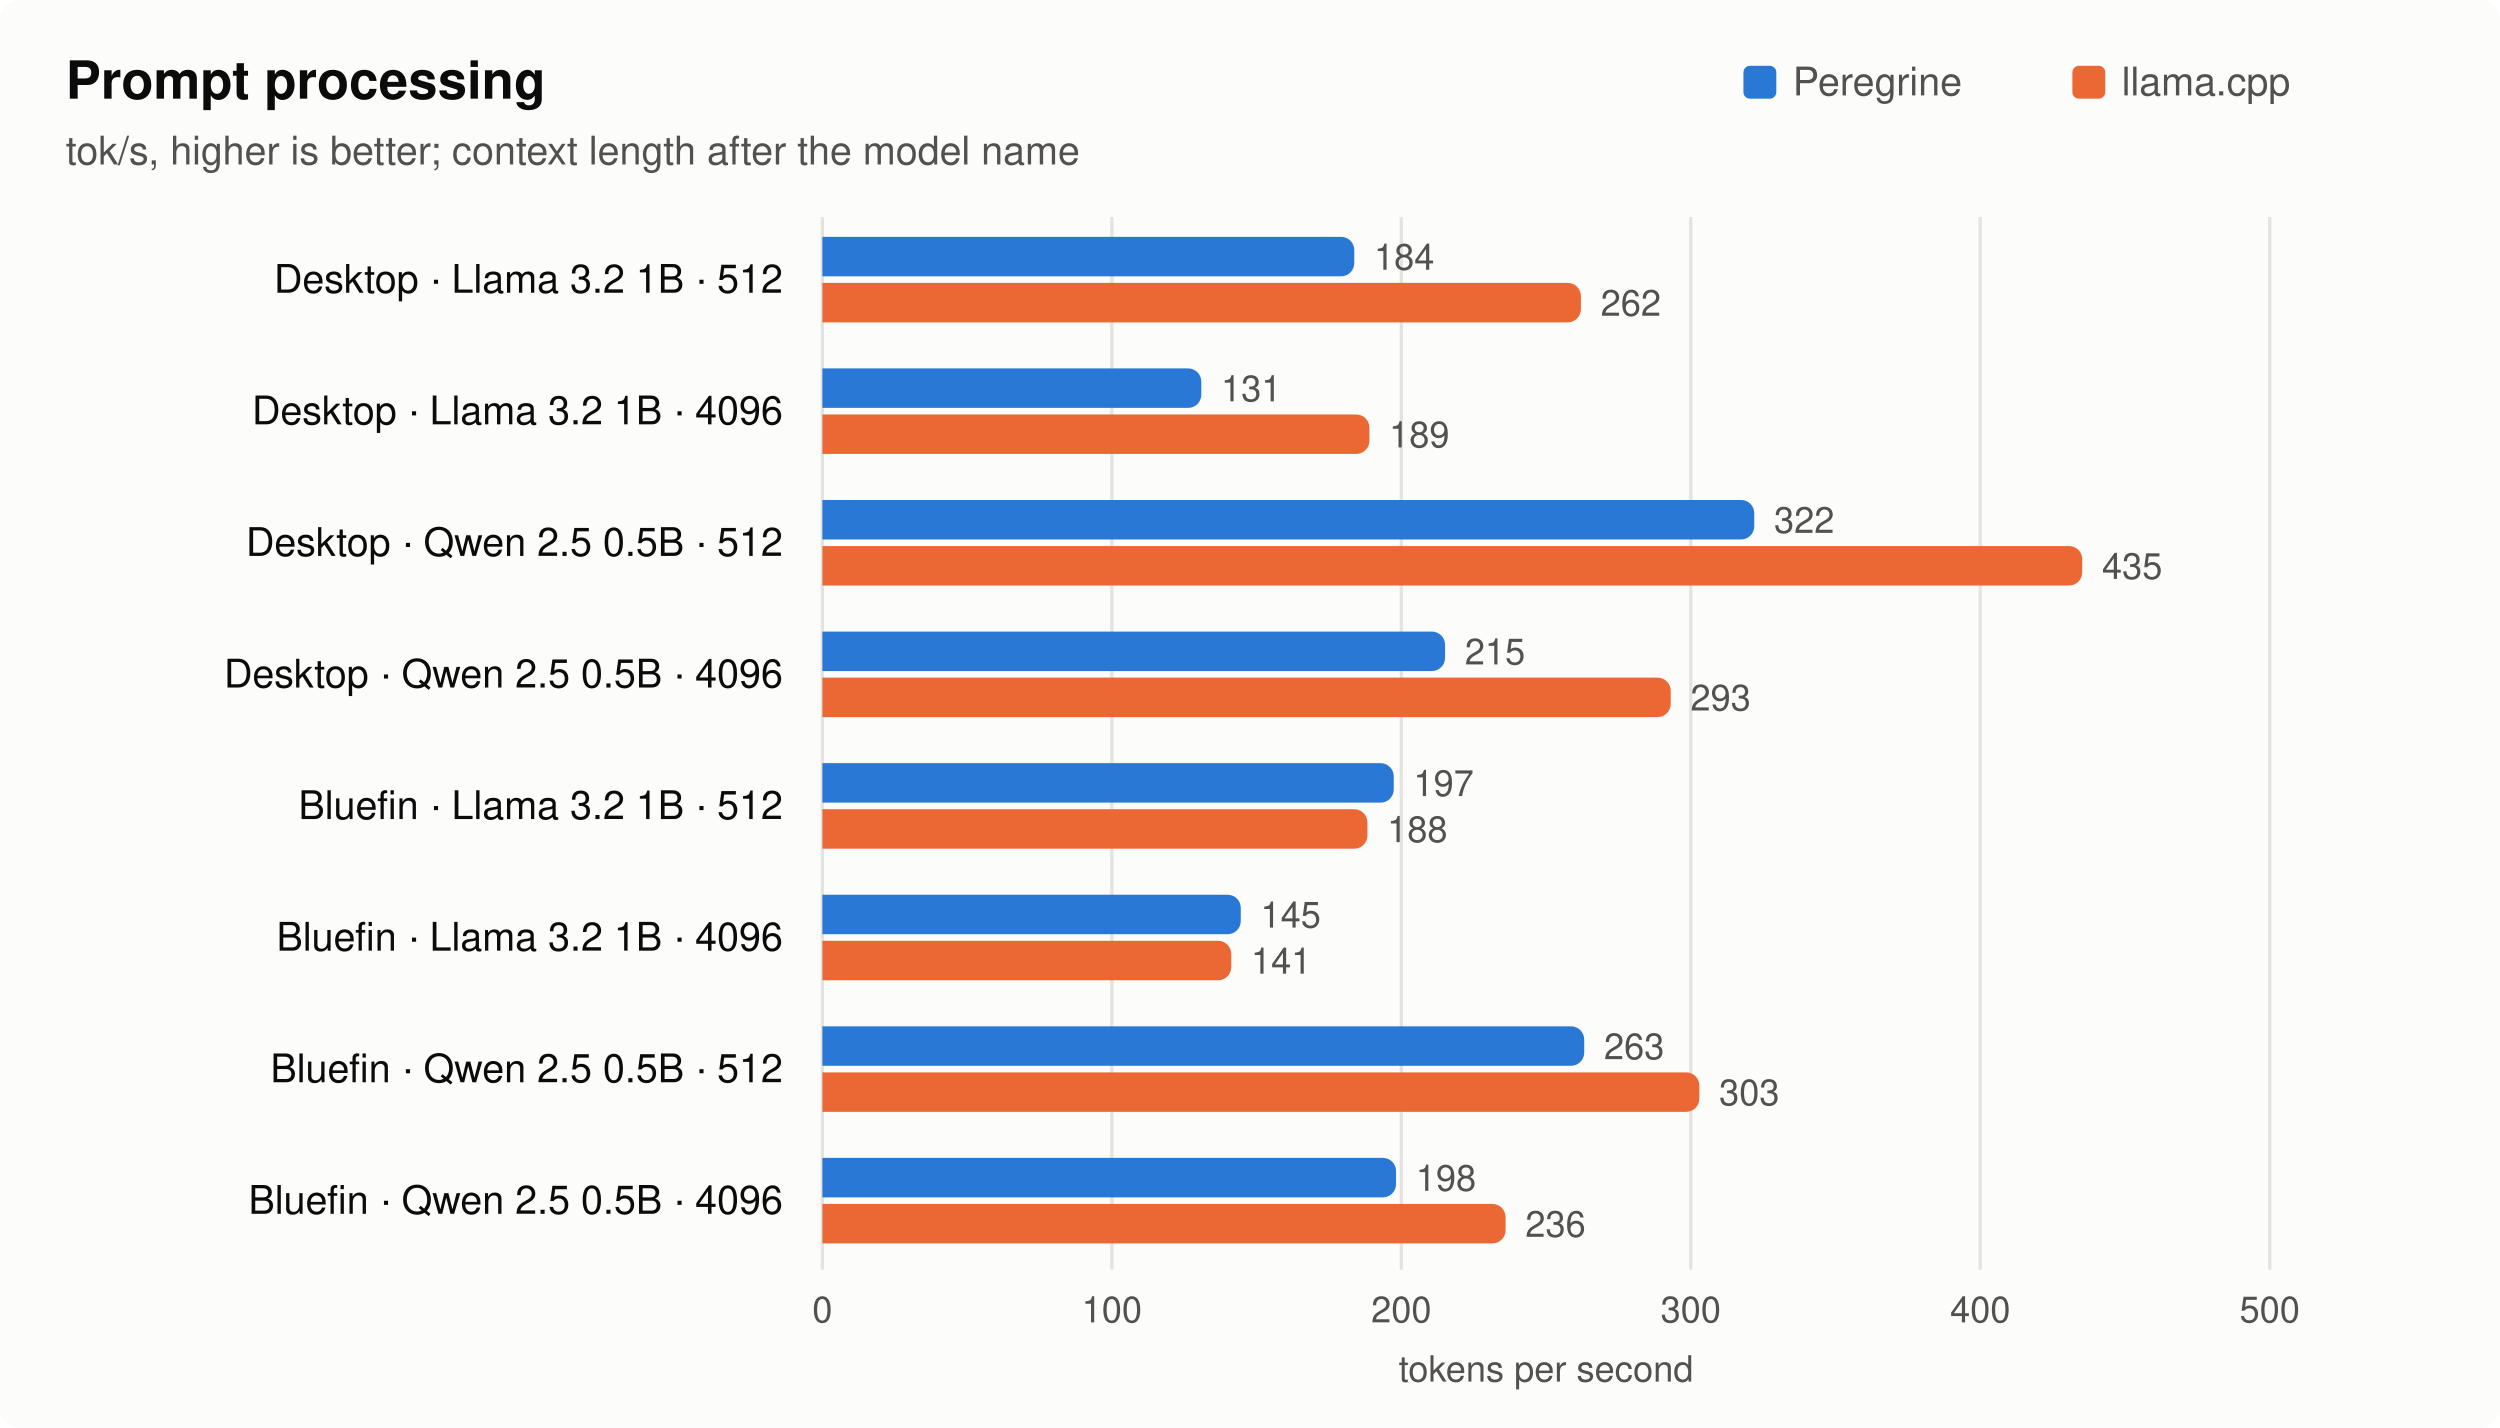
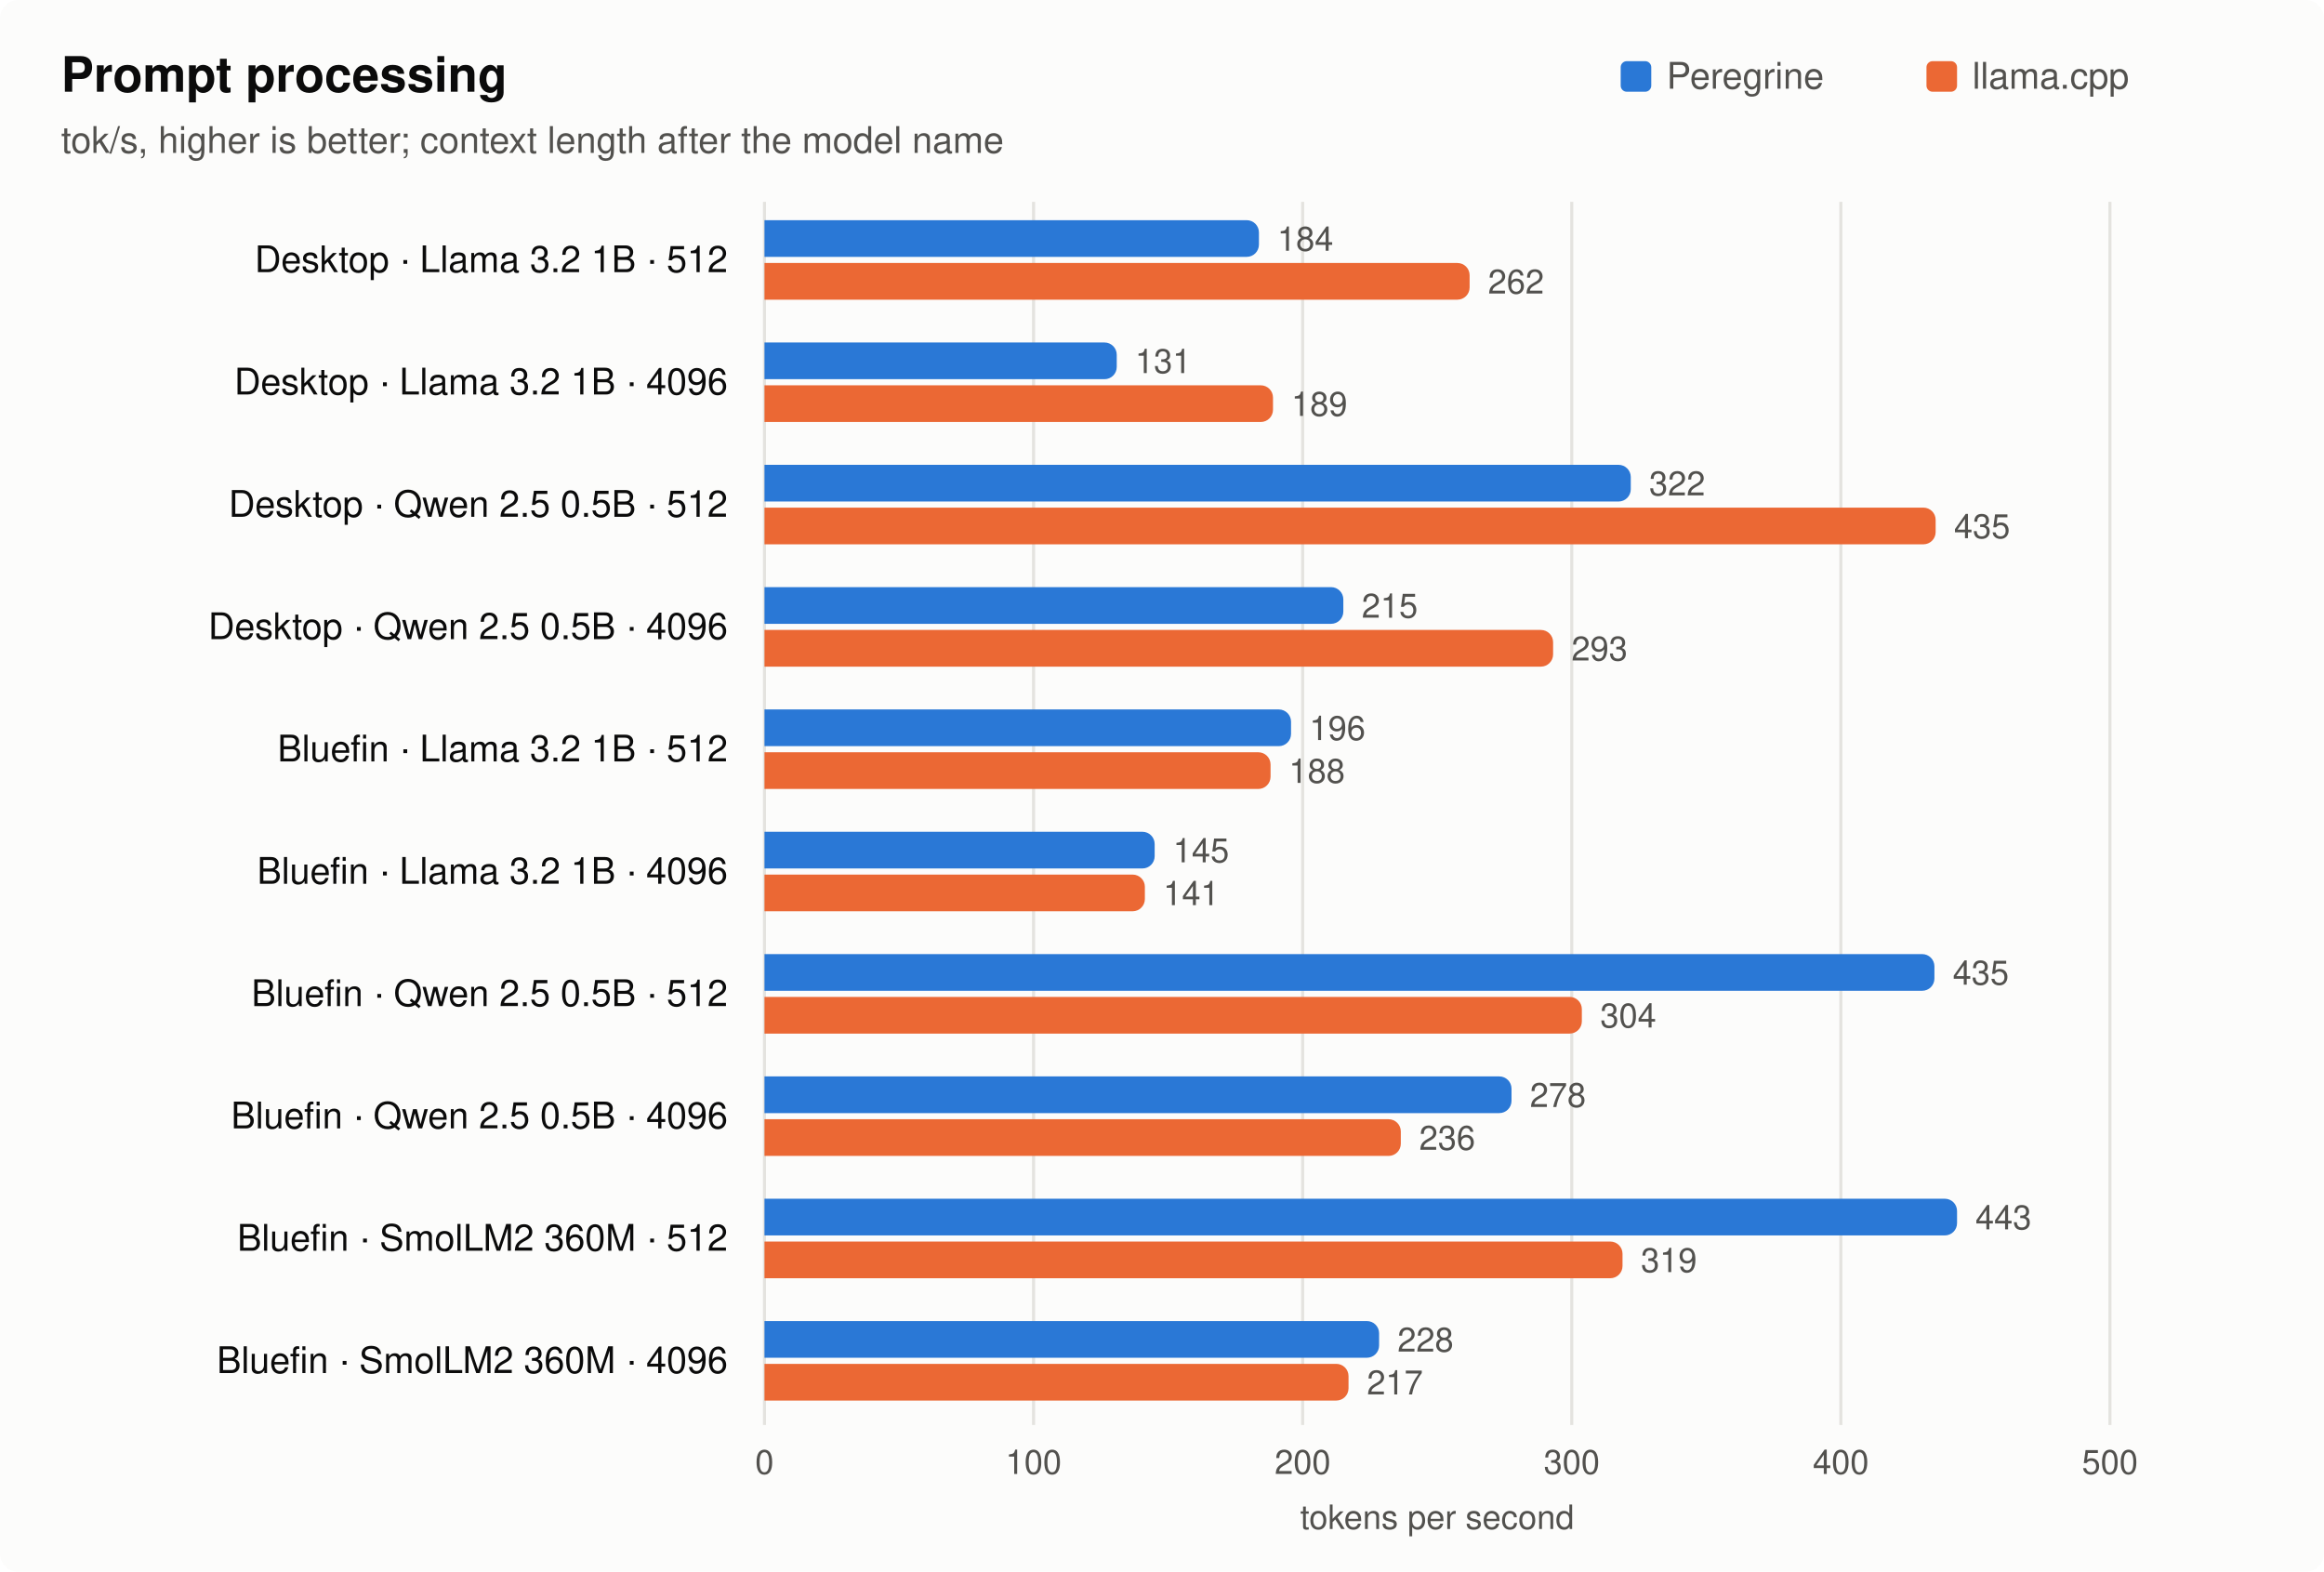
- <svg xmlns="http://www.w3.org/2000/svg" width="760" height="434" viewBox="0 0 760 434" role="img" aria-label="Prompt processing">
+ <svg xmlns="http://www.w3.org/2000/svg" width="760" height="514" viewBox="0 0 760 514" role="img" aria-label="Prompt processing">
  <style>
  .surface { fill: #fcfcfb; }
  .t1 { fill: #0b0b0b; } .t2 { fill: #52514e; }
  .grid { stroke: #e4e3df; } .ref { stroke: #52514e; }
  .s1 { fill: #2a78d6; } .s2 { fill: #eb6834; }
  .gap { stroke: #fcfcfb; }
  text { font-family: -apple-system, BlinkMacSystemFont, "Segoe UI", Helvetica, Arial, sans-serif; }
  @media (prefers-color-scheme: dark) {
    .surface { fill: #1a1a19; }
    .t1 { fill: #f0efec; } .t2 { fill: #c3c2b7; }
    .grid { stroke: #383835; } .ref { stroke: #c3c2b7; }
    .s1 { fill: #3987e5; } .s2 { fill: #d95926; }
    .gap { stroke: #1a1a19; }
  }
</style>
-   <rect class="surface" width="760" height="434" rx="6" />
+   <rect class="surface" width="760" height="514" rx="6" />
  <text class="t1" x="20" y="30" font-size="16" font-weight="600">Prompt processing</text>
  <text class="t2" x="20" y="50" font-size="12">tok/s, higher is better; context length after the model name</text>
  <rect class="s1" x="530" y="20" width="10" height="10" rx="2" />
  <text class="t2" x="545" y="29" font-size="12">Peregrine</text>
  <rect class="s2" x="630" y="20" width="10" height="10" rx="2" />
  <text class="t2" x="645" y="29" font-size="12">llama.cpp</text>
-   <line class="grid" x1="250.0" y1="66" x2="250.0" y2="386" stroke-width="1" />
-   <text class="t2" x="250.0" y="402" font-size="11" text-anchor="middle">0</text>
-   <line class="grid" x1="338.0" y1="66" x2="338.0" y2="386" stroke-width="1" />
-   <text class="t2" x="338.0" y="402" font-size="11" text-anchor="middle">100</text>
-   <line class="grid" x1="426.0" y1="66" x2="426.0" y2="386" stroke-width="1" />
-   <text class="t2" x="426.0" y="402" font-size="11" text-anchor="middle">200</text>
-   <line class="grid" x1="514.0" y1="66" x2="514.0" y2="386" stroke-width="1" />
-   <text class="t2" x="514.0" y="402" font-size="11" text-anchor="middle">300</text>
-   <line class="grid" x1="602.0" y1="66" x2="602.0" y2="386" stroke-width="1" />
-   <text class="t2" x="602.0" y="402" font-size="11" text-anchor="middle">400</text>
-   <line class="grid" x1="690.0" y1="66" x2="690.0" y2="386" stroke-width="1" />
-   <text class="t2" x="690.0" y="402" font-size="11" text-anchor="middle">500</text>
+   <line class="grid" x1="250.0" y1="66" x2="250.0" y2="466" stroke-width="1" />
+   <text class="t2" x="250.0" y="482" font-size="11" text-anchor="middle">0</text>
+   <line class="grid" x1="338.0" y1="66" x2="338.0" y2="466" stroke-width="1" />
+   <text class="t2" x="338.0" y="482" font-size="11" text-anchor="middle">100</text>
+   <line class="grid" x1="426.0" y1="66" x2="426.0" y2="466" stroke-width="1" />
+   <text class="t2" x="426.0" y="482" font-size="11" text-anchor="middle">200</text>
+   <line class="grid" x1="514.0" y1="66" x2="514.0" y2="466" stroke-width="1" />
+   <text class="t2" x="514.0" y="482" font-size="11" text-anchor="middle">300</text>
+   <line class="grid" x1="602.0" y1="66" x2="602.0" y2="466" stroke-width="1" />
+   <text class="t2" x="602.0" y="482" font-size="11" text-anchor="middle">400</text>
+   <line class="grid" x1="690.0" y1="66" x2="690.0" y2="466" stroke-width="1" />
+   <text class="t2" x="690.0" y="482" font-size="11" text-anchor="middle">500</text>
  <text class="t1" x="238" y="89.0" font-size="12" text-anchor="end">Desktop · Llama 3.2 1B · 512</text>
  <path class="s1" d="M250.0,72.0 H407.7 A4.0,4.0 0 0 1 411.7,76.0 V80.0 A4.0,4.0 0 0 1 407.7,84.0 H250.0 Z" />
  <text class="t2" x="417.7" y="82" font-size="11">184</text>
  <path class="s2" d="M250.0,86.0 H476.6 A4.0,4.0 0 0 1 480.6,90.0 V94.0 A4.0,4.0 0 0 1 476.6,98.0 H250.0 Z" />
  <text class="t2" x="486.6" y="96" font-size="11">262</text>
  <text class="t1" x="238" y="129.0" font-size="12" text-anchor="end">Desktop · Llama 3.2 1B · 4096</text>
  <path class="s1" d="M250.0,112.0 H361.2 A4.0,4.0 0 0 1 365.2,116.0 V120.0 A4.0,4.0 0 0 1 361.2,124.0 H250.0 Z" />
  <text class="t2" x="371.2" y="122" font-size="11">131</text>
  <path class="s2" d="M250.0,126.0 H412.3 A4.0,4.0 0 0 1 416.3,130.0 V134.0 A4.0,4.0 0 0 1 412.3,138.0 H250.0 Z" />
  <text class="t2" x="422.3" y="136" font-size="11">189</text>
  <text class="t1" x="238" y="169.0" font-size="12" text-anchor="end">Desktop · Qwen 2.5 0.5B · 512</text>
  <path class="s1" d="M250.0,152.0 H529.3 A4.0,4.0 0 0 1 533.3,156.0 V160.0 A4.0,4.0 0 0 1 529.3,164.0 H250.0 Z" />
  <text class="t2" x="539.3" y="162" font-size="11">322</text>
  <path class="s2" d="M250.0,166.0 H629.0 A4.0,4.0 0 0 1 633.0,170.0 V174.0 A4.0,4.0 0 0 1 629.0,178.0 H250.0 Z" />
  <text class="t2" x="639.0" y="176" font-size="11">435</text>
  <text class="t1" x="238" y="209.0" font-size="12" text-anchor="end">Desktop · Qwen 2.5 0.5B · 4096</text>
  <path class="s1" d="M250.0,192.0 H435.3 A4.0,4.0 0 0 1 439.3,196.0 V200.0 A4.0,4.0 0 0 1 435.3,204.0 H250.0 Z" />
  <text class="t2" x="445.3" y="202" font-size="11">215</text>
  <path class="s2" d="M250.0,206.0 H503.9 A4.0,4.0 0 0 1 507.9,210.0 V214.0 A4.0,4.0 0 0 1 503.9,218.0 H250.0 Z" />
  <text class="t2" x="513.9" y="216" font-size="11">293</text>
  <text class="t1" x="238" y="249.0" font-size="12" text-anchor="end">Bluefin · Llama 3.2 1B · 512</text>
-   <path class="s1" d="M250.0,232.0 H419.7 A4.0,4.0 0 0 1 423.7,236.0 V240.0 A4.0,4.0 0 0 1 419.7,244.0 H250.0 Z" />
-   <text class="t2" x="429.7" y="242" font-size="11">197</text>
-   <path class="s2" d="M250.0,246.0 H411.7 A4.0,4.0 0 0 1 415.7,250.0 V254.0 A4.0,4.0 0 0 1 411.7,258.0 H250.0 Z" />
-   <text class="t2" x="421.7" y="256" font-size="11">188</text>
+   <path class="s1" d="M250.0,232.0 H418.2 A4.0,4.0 0 0 1 422.2,236.0 V240.0 A4.0,4.0 0 0 1 418.2,244.0 H250.0 Z" />
+   <text class="t2" x="428.2" y="242" font-size="11">196</text>
+   <path class="s2" d="M250.0,246.0 H411.5 A4.0,4.0 0 0 1 415.5,250.0 V254.0 A4.0,4.0 0 0 1 411.5,258.0 H250.0 Z" />
+   <text class="t2" x="421.5" y="256" font-size="11">188</text>
  <text class="t1" x="238" y="289.0" font-size="12" text-anchor="end">Bluefin · Llama 3.2 1B · 4096</text>
-   <path class="s1" d="M250.0,272.0 H373.2 A4.0,4.0 0 0 1 377.2,276.0 V280.0 A4.0,4.0 0 0 1 373.2,284.0 H250.0 Z" />
-   <text class="t2" x="383.2" y="282" font-size="11">145</text>
-   <path class="s2" d="M250.0,286.0 H370.3 A4.0,4.0 0 0 1 374.3,290.0 V294.0 A4.0,4.0 0 0 1 370.3,298.0 H250.0 Z" />
-   <text class="t2" x="380.3" y="296" font-size="11">141</text>
+   <path class="s1" d="M250.0,272.0 H373.6 A4.0,4.0 0 0 1 377.6,276.0 V280.0 A4.0,4.0 0 0 1 373.6,284.0 H250.0 Z" />
+   <text class="t2" x="383.6" y="282" font-size="11">145</text>
+   <path class="s2" d="M250.0,286.0 H370.4 A4.0,4.0 0 0 1 374.4,290.0 V294.0 A4.0,4.0 0 0 1 370.4,298.0 H250.0 Z" />
+   <text class="t2" x="380.4" y="296" font-size="11">141</text>
  <text class="t1" x="238" y="329.0" font-size="12" text-anchor="end">Bluefin · Qwen 2.5 0.5B · 512</text>
-   <path class="s1" d="M250.0,312.0 H477.6 A4.0,4.0 0 0 1 481.6,316.0 V320.0 A4.0,4.0 0 0 1 477.6,324.0 H250.0 Z" />
-   <text class="t2" x="487.6" y="322" font-size="11">263</text>
-   <path class="s2" d="M250.0,326.0 H512.6 A4.0,4.0 0 0 1 516.6,330.0 V334.0 A4.0,4.0 0 0 1 512.6,338.0 H250.0 Z" />
-   <text class="t2" x="522.6" y="336" font-size="11">303</text>
+   <path class="s1" d="M250.0,312.0 H628.6 A4.0,4.0 0 0 1 632.6,316.0 V320.0 A4.0,4.0 0 0 1 628.6,324.0 H250.0 Z" />
+   <text class="t2" x="638.6" y="322" font-size="11">435</text>
+   <path class="s2" d="M250.0,326.0 H513.3 A4.0,4.0 0 0 1 517.3,330.0 V334.0 A4.0,4.0 0 0 1 513.3,338.0 H250.0 Z" />
+   <text class="t2" x="523.3" y="336" font-size="11">304</text>
  <text class="t1" x="238" y="369.0" font-size="12" text-anchor="end">Bluefin · Qwen 2.5 0.5B · 4096</text>
-   <path class="s1" d="M250.0,352.0 H420.4 A4.0,4.0 0 0 1 424.4,356.0 V360.0 A4.0,4.0 0 0 1 420.4,364.0 H250.0 Z" />
-   <text class="t2" x="430.4" y="362" font-size="11">198</text>
-   <path class="s2" d="M250.0,366.0 H453.7 A4.0,4.0 0 0 1 457.7,370.0 V374.0 A4.0,4.0 0 0 1 453.7,378.0 H250.0 Z" />
-   <text class="t2" x="463.7" y="376" font-size="11">236</text>
-   <text class="t2" x="470.0" y="420" font-size="11" text-anchor="middle">tokens per second</text>
+   <path class="s1" d="M250.0,352.0 H490.3 A4.0,4.0 0 0 1 494.3,356.0 V360.0 A4.0,4.0 0 0 1 490.3,364.0 H250.0 Z" />
+   <text class="t2" x="500.3" y="362" font-size="11">278</text>
+   <path class="s2" d="M250.0,366.0 H454.1 A4.0,4.0 0 0 1 458.1,370.0 V374.0 A4.0,4.0 0 0 1 454.1,378.0 H250.0 Z" />
+   <text class="t2" x="464.1" y="376" font-size="11">236</text>
+   <text class="t1" x="238" y="409.0" font-size="12" text-anchor="end">Bluefin · SmolLM2 360M · 512</text>
+   <path class="s1" d="M250.0,392.0 H636.0 A4.0,4.0 0 0 1 640.0,396.0 V400.0 A4.0,4.0 0 0 1 636.0,404.0 H250.0 Z" />
+   <text class="t2" x="646.0" y="402" font-size="11">443</text>
+   <path class="s2" d="M250.0,406.0 H526.6 A4.0,4.0 0 0 1 530.6,410.0 V414.0 A4.0,4.0 0 0 1 526.6,418.0 H250.0 Z" />
+   <text class="t2" x="536.6" y="416" font-size="11">319</text>
+   <text class="t1" x="238" y="449.0" font-size="12" text-anchor="end">Bluefin · SmolLM2 360M · 4096</text>
+   <path class="s1" d="M250.0,432.0 H447.0 A4.0,4.0 0 0 1 451.0,436.0 V440.0 A4.0,4.0 0 0 1 447.0,444.0 H250.0 Z" />
+   <text class="t2" x="457.0" y="442" font-size="11">228</text>
+   <path class="s2" d="M250.0,446.0 H437.0 A4.0,4.0 0 0 1 441.0,450.0 V454.0 A4.0,4.0 0 0 1 437.0,458.0 H250.0 Z" />
+   <text class="t2" x="447.0" y="456" font-size="11">217</text>
+   <text class="t2" x="470.0" y="500" font-size="11" text-anchor="middle">tokens per second</text>
</svg>
